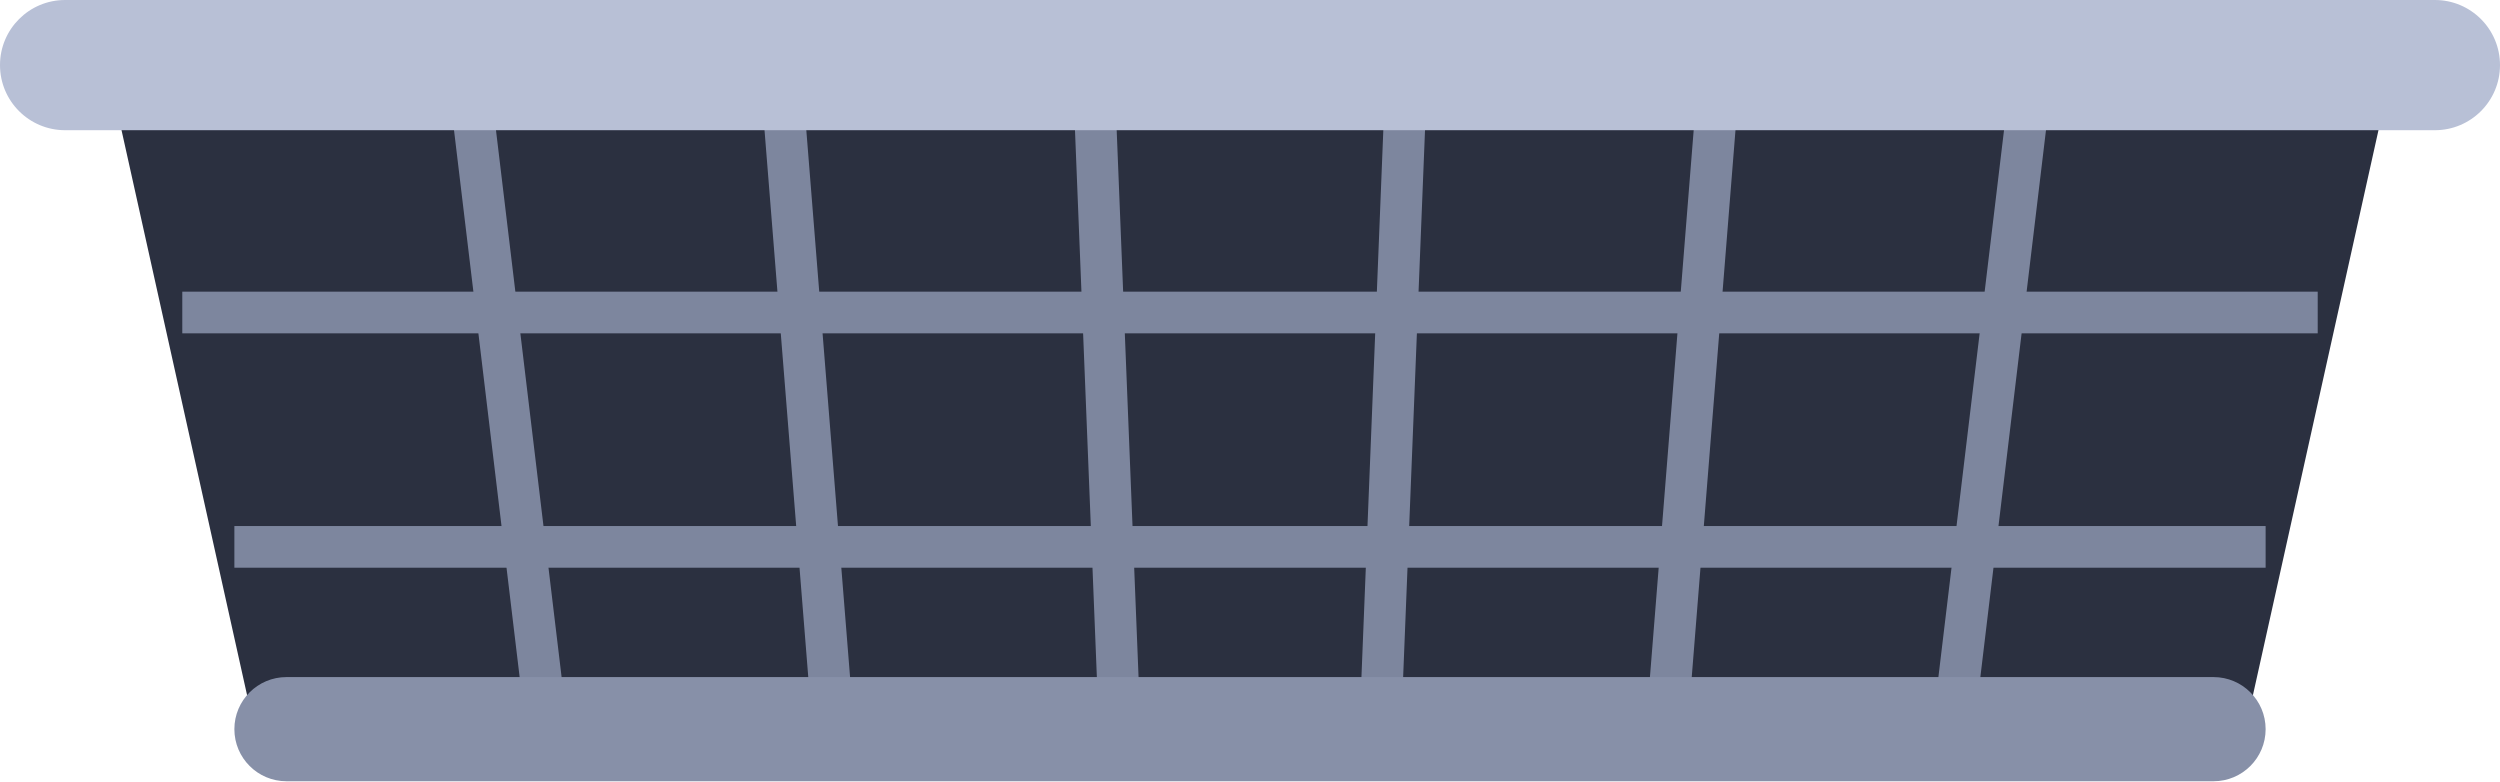
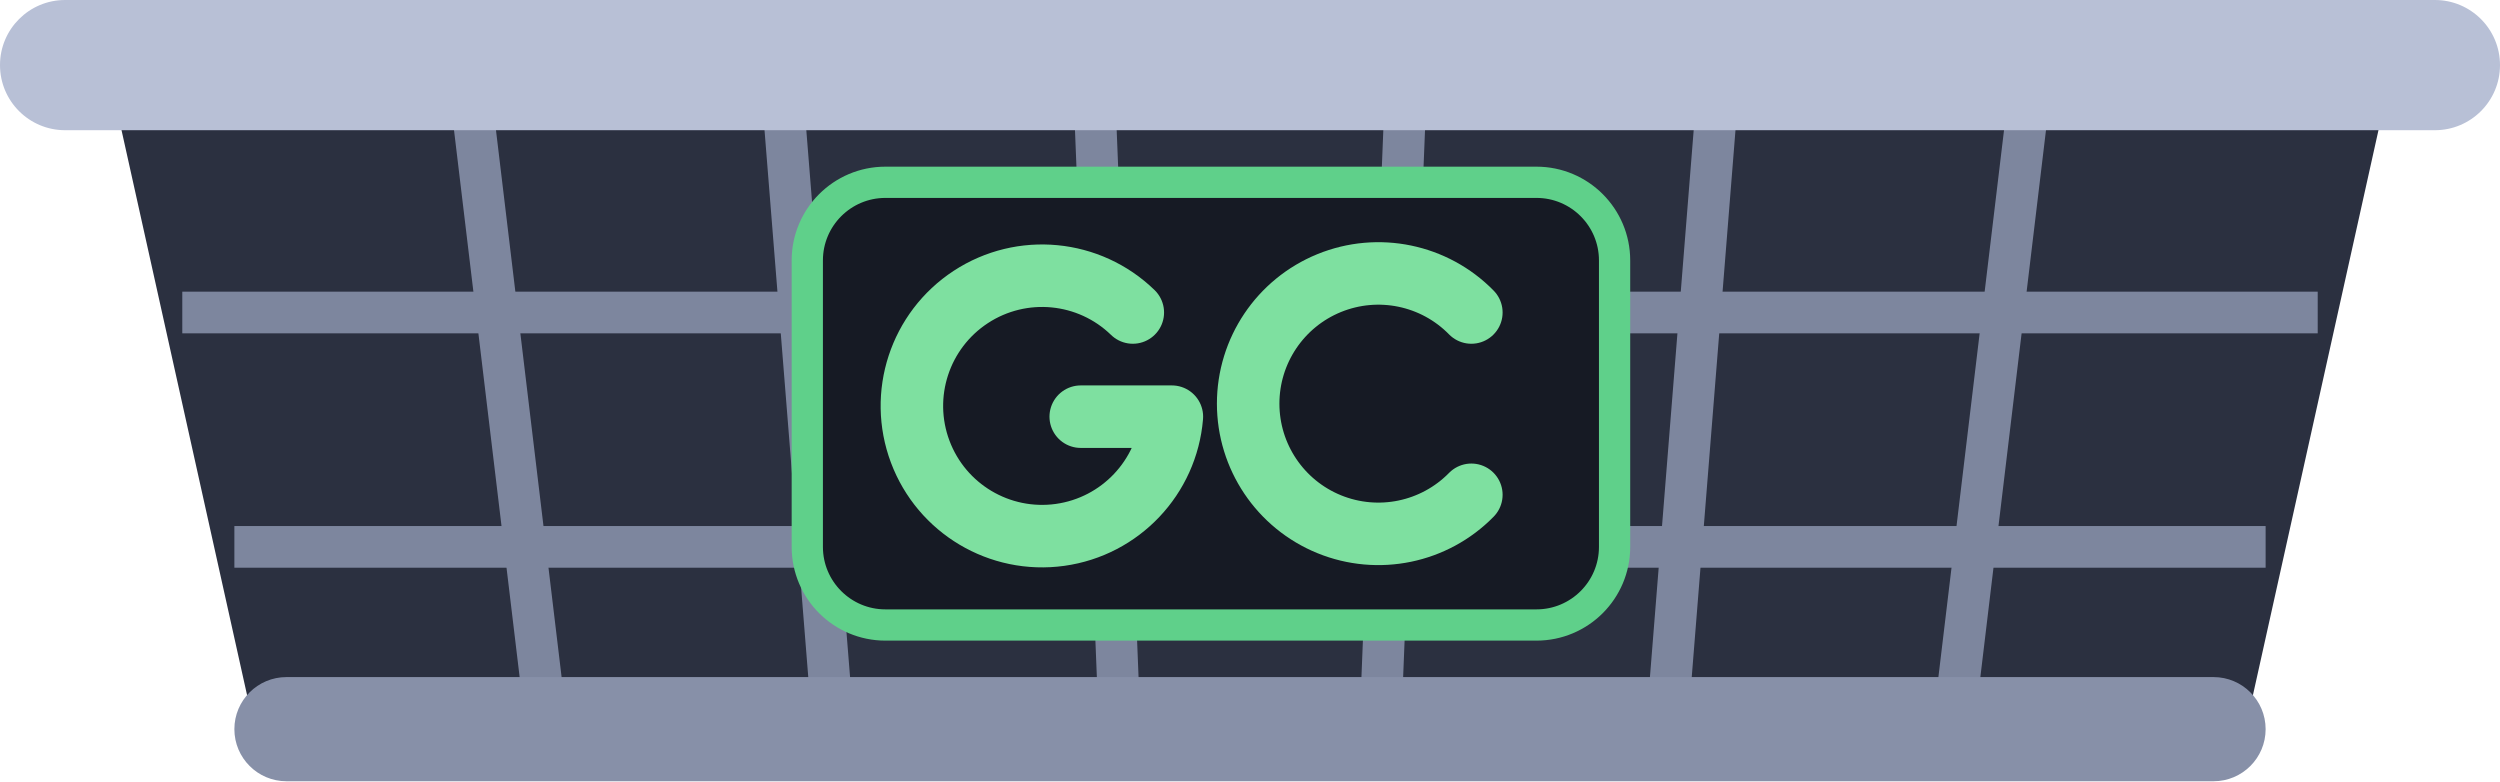
<svg xmlns="http://www.w3.org/2000/svg" width="96" height="30" viewBox="0 0 96 30">
  <path d="M4 2 L92 2 L86 29 L10 29 Z" fill="#2b3040" />
  <g stroke="#7d869e" stroke-width="1.6">
    <path d="M18 3 L21 28" />
    <path d="M30 3 L32 28" />
    <path d="M42 3 L43 28" />
    <path d="M54 3 L53 28" />
    <path d="M66 3 L64 28" />
    <path d="M78 3 L75 28" />
    <path d="M7 12 L89 12" />
    <path d="M9 21 L87 21" />
  </g>
+   <rect x="31" y="7" width="31" height="17" rx="3" fill="#161a24" stroke="#5fd08a" stroke-width="1.2" />
+   <g fill="none" stroke="#7ee0a0" stroke-width="2.4" stroke-linecap="round" stroke-linejoin="round">
+     <path d="M43.5 12 A5 5 0 1 0 45 16 L41.5 16" />
+     <path d="M56.5 12 A5 5 0 1 0 56.5 19" />
+   </g>
  <rect x="0" y="0" width="96" height="5" rx="2.5" fill="#b8c0d6" />
  <rect x="9" y="26" width="78" height="4" rx="2" fill="#8790a8" />
</svg>
